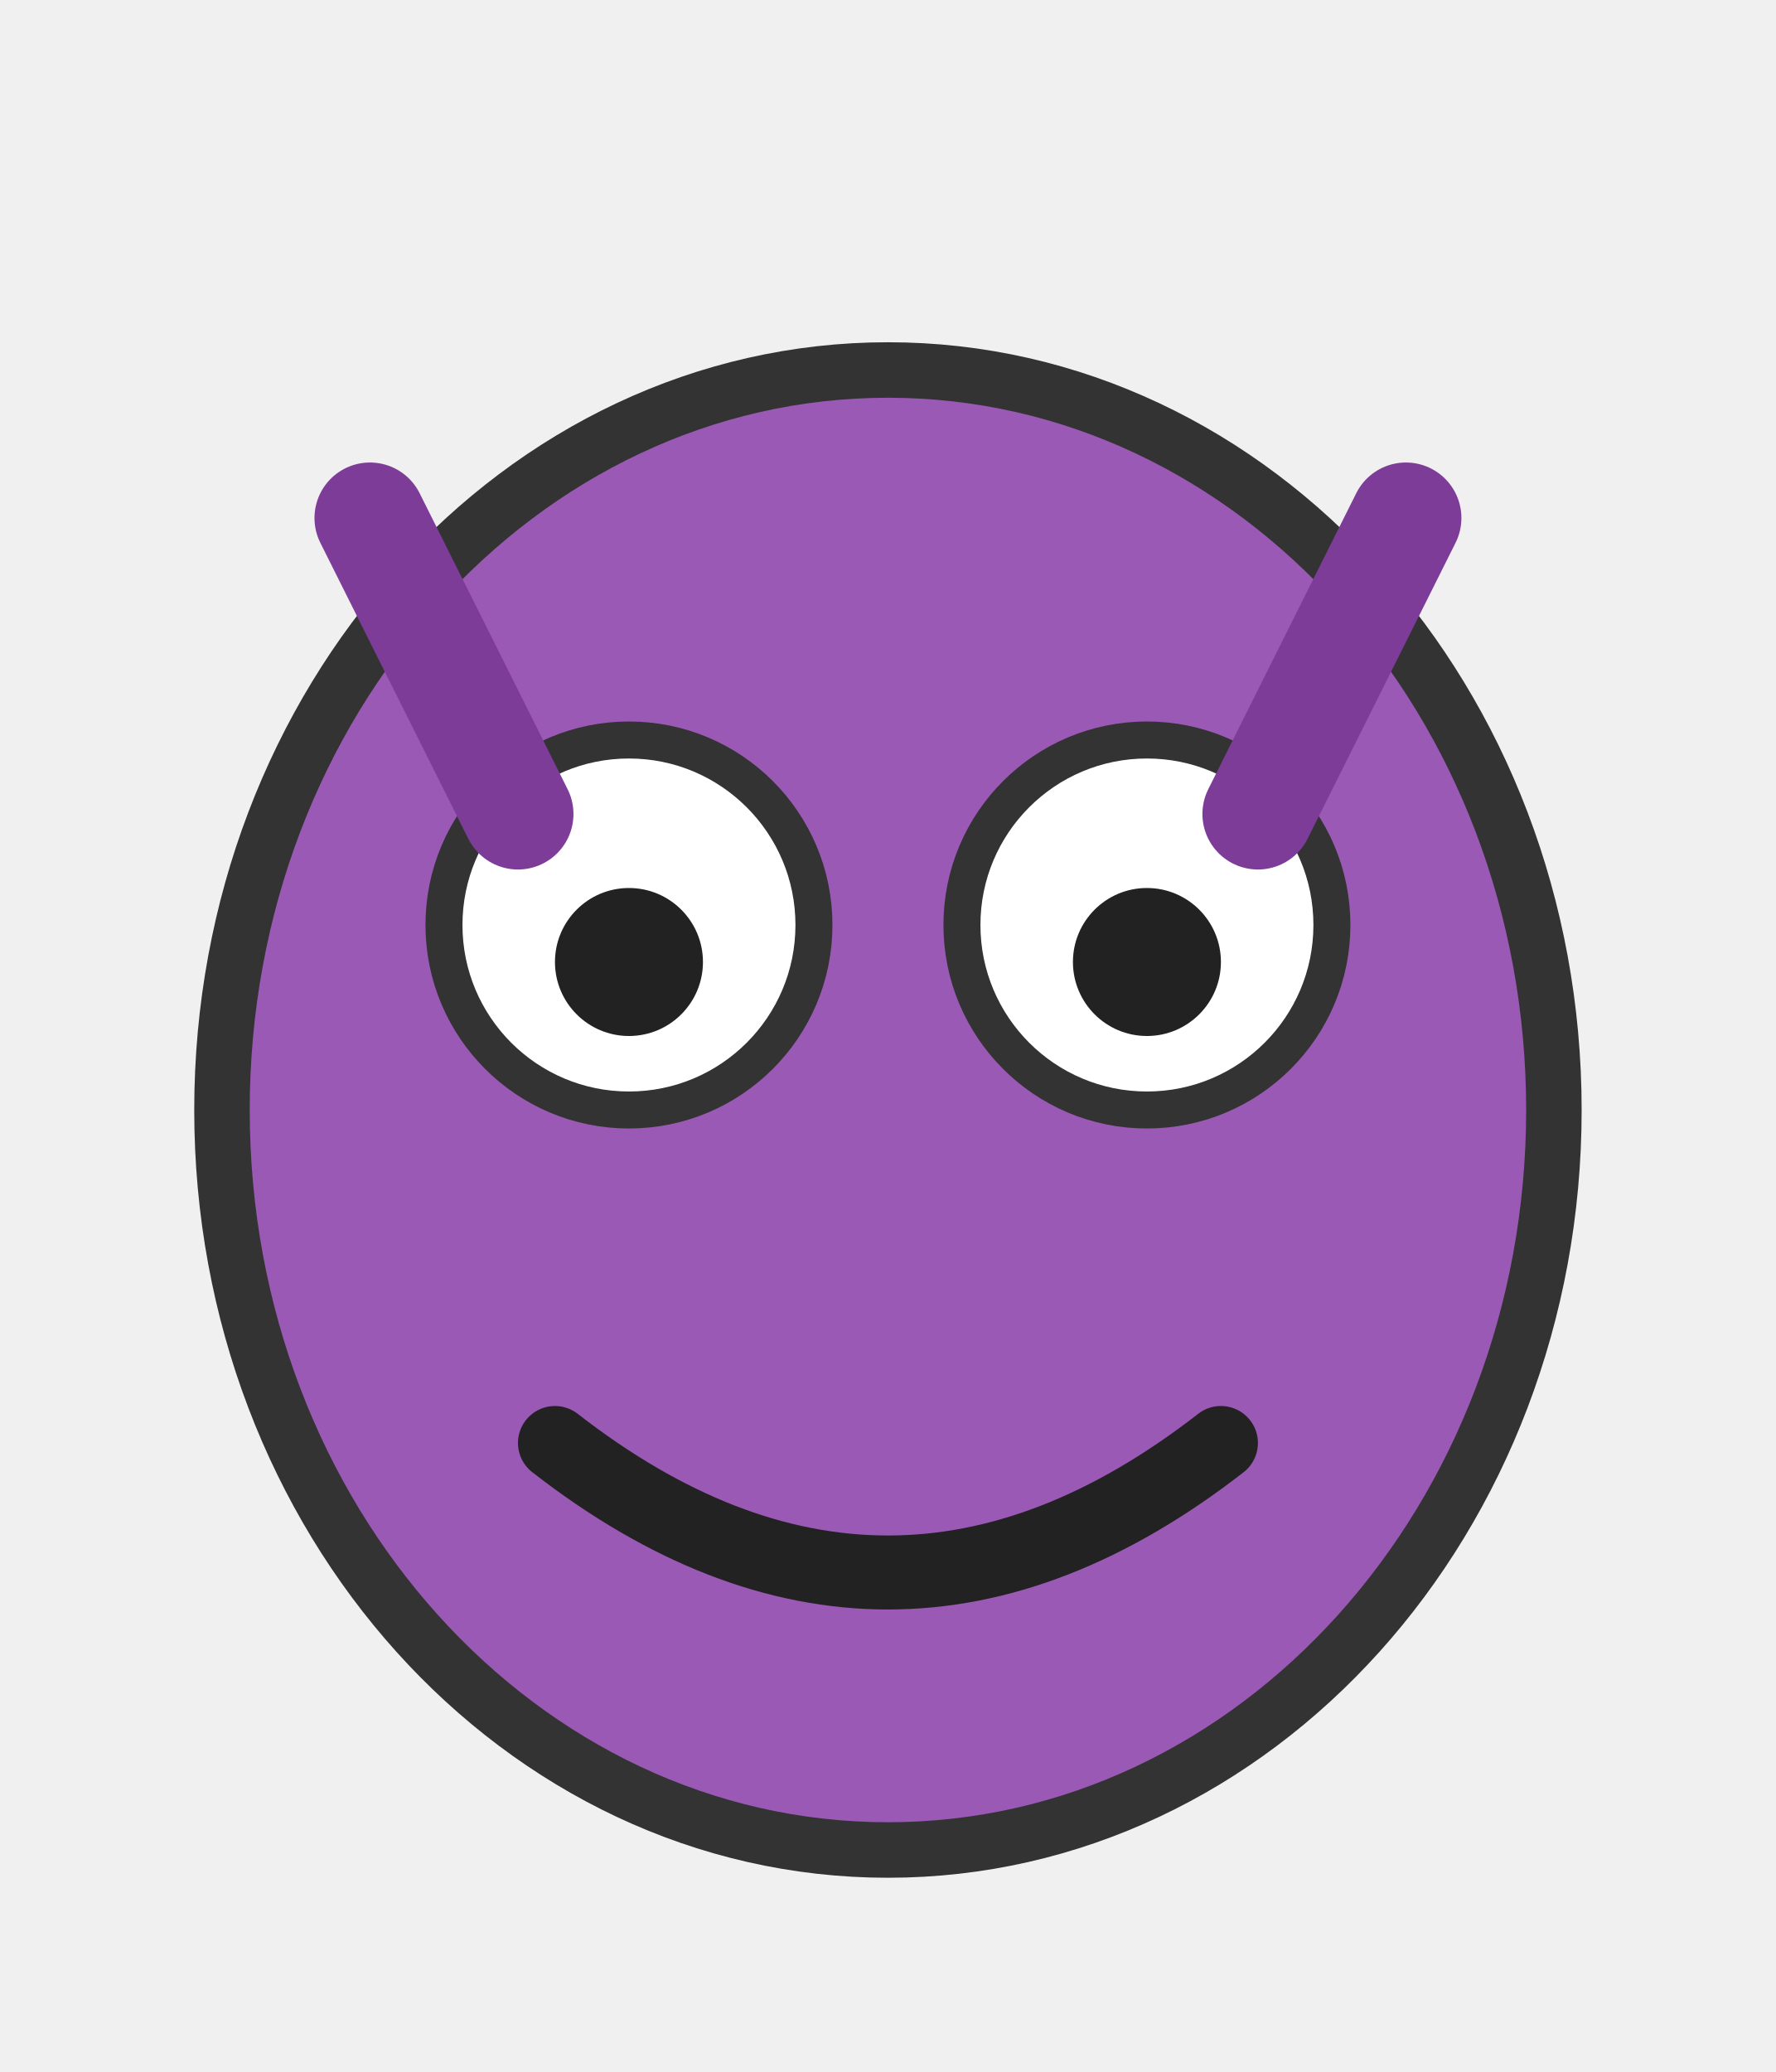
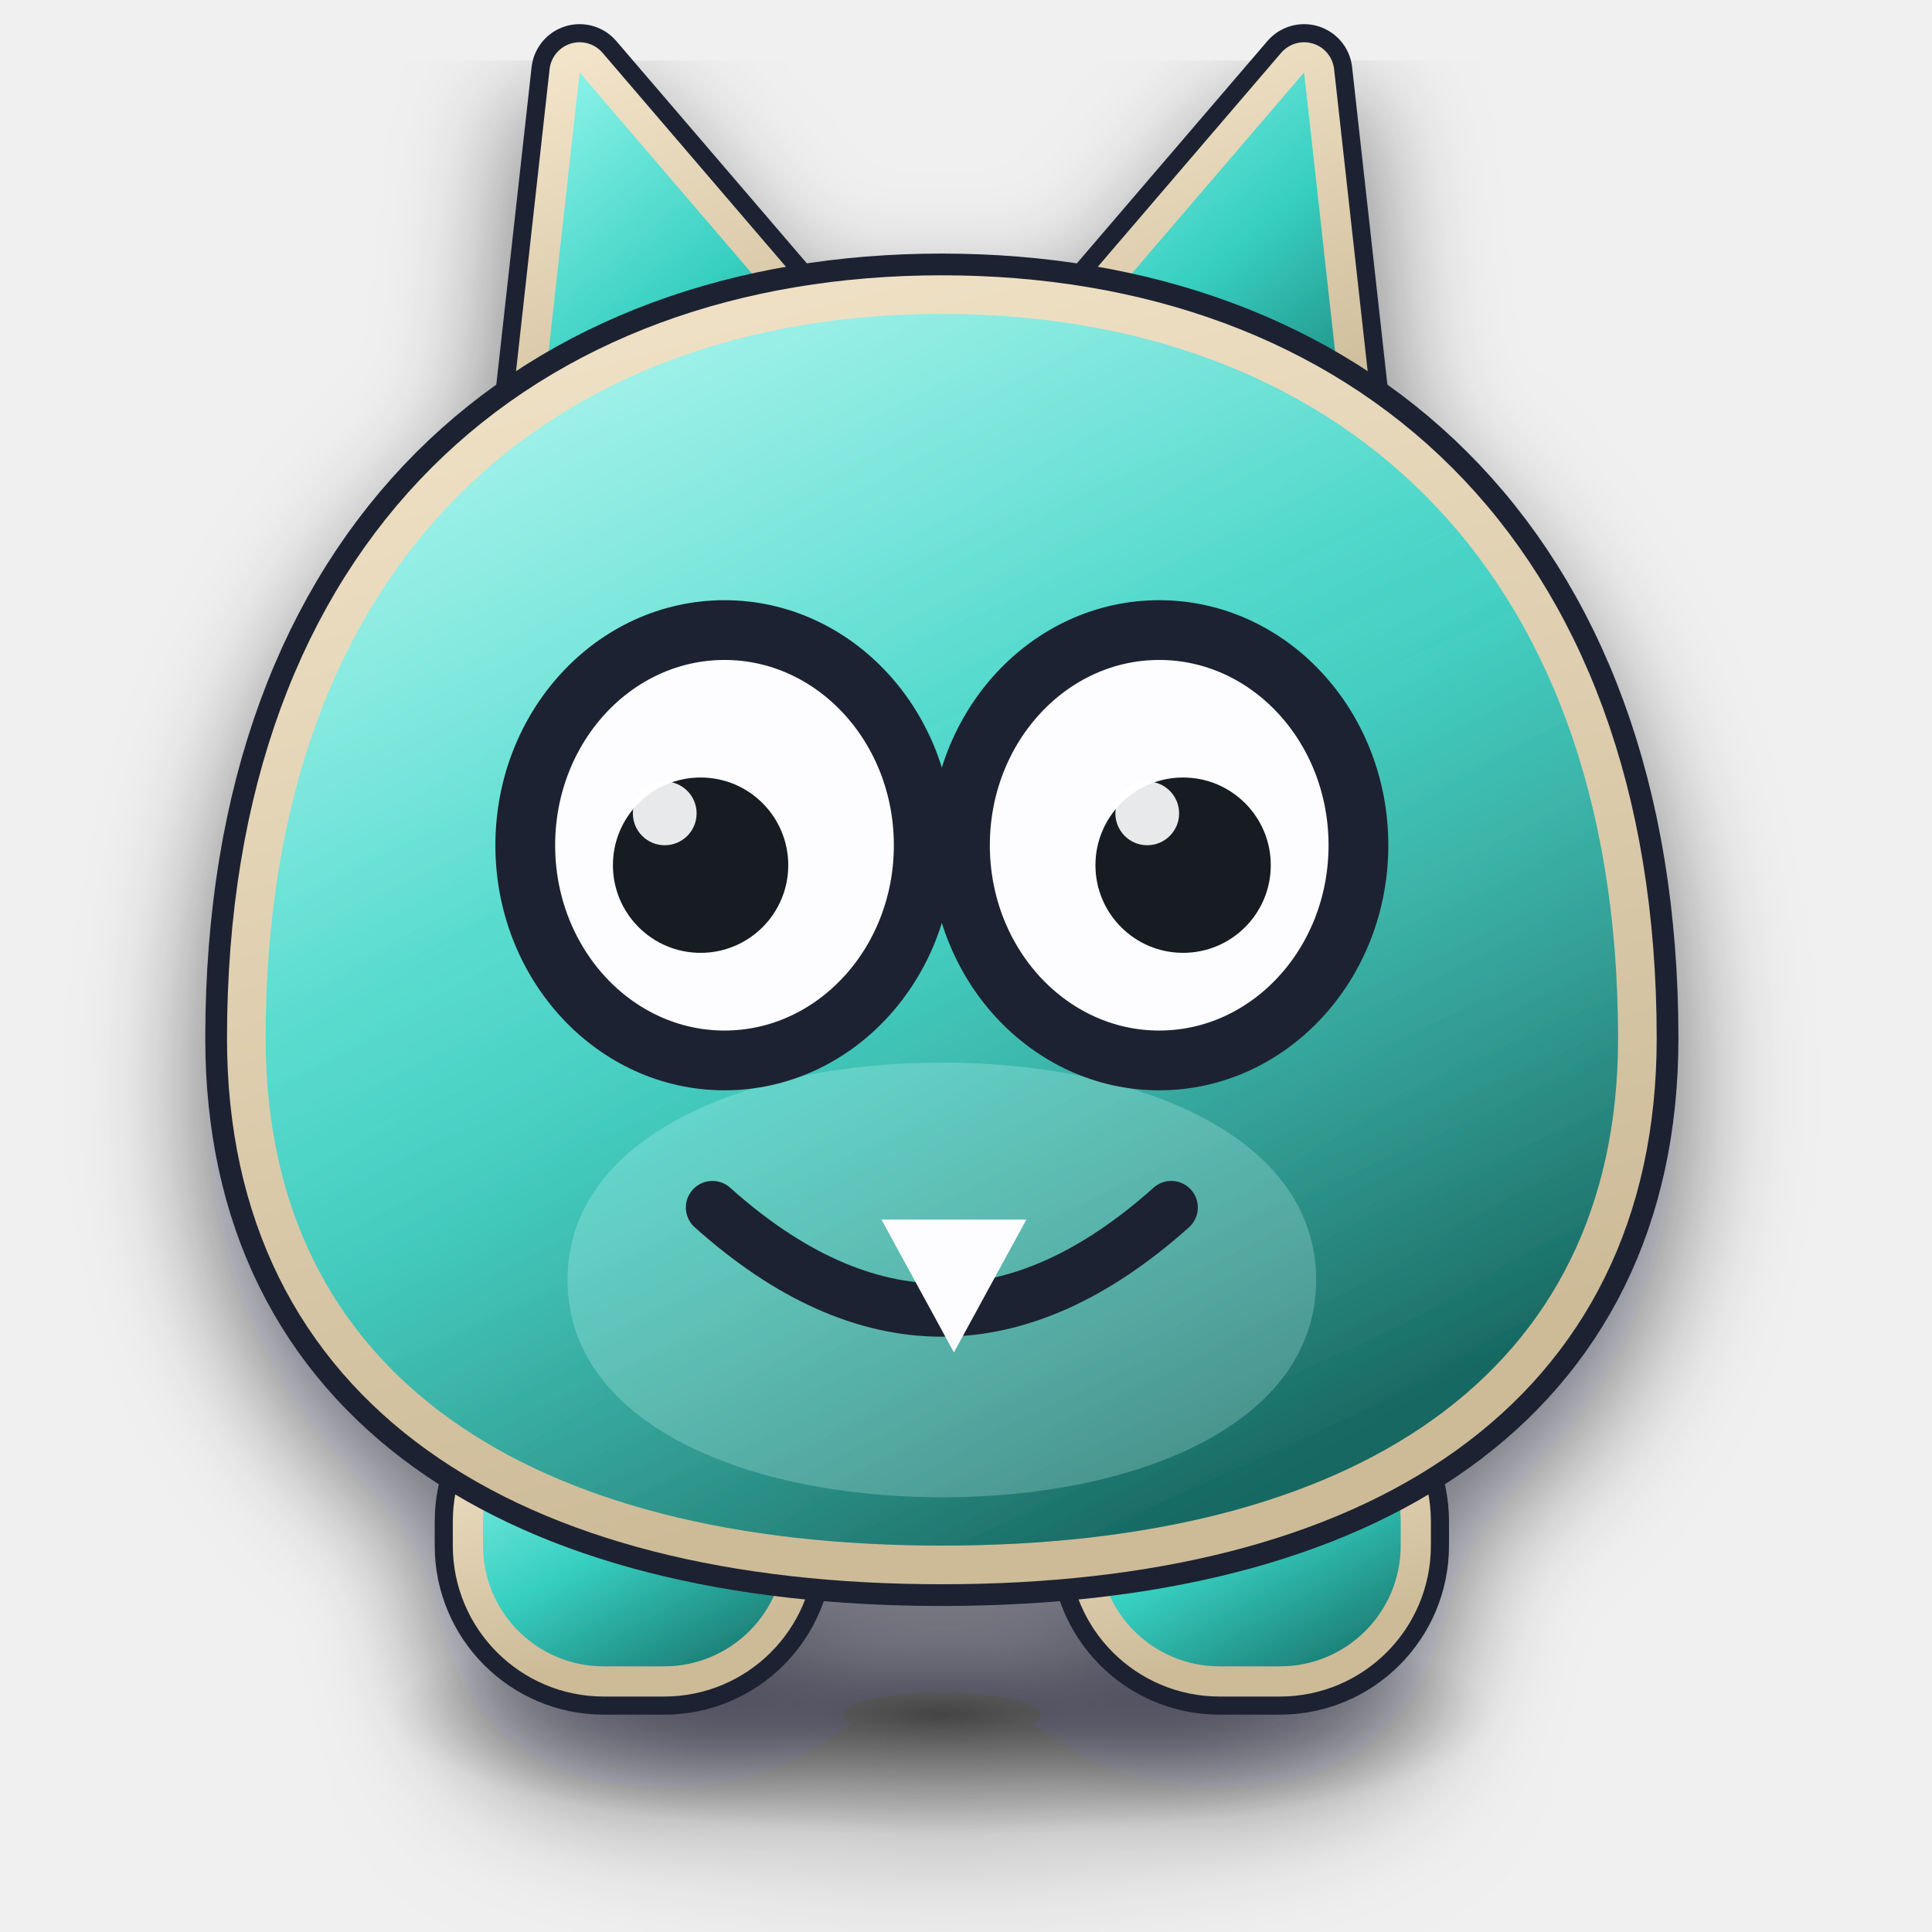
- <svg xmlns="http://www.w3.org/2000/svg" viewBox="0 0 96 112" role="img" aria-label="Monster">
-   <ellipse cx="48" cy="60" rx="36" ry="40" fill="#9b59b6" stroke="#333" stroke-width="3" />
-   <circle cx="34" cy="50" r="10" fill="#fff" stroke="#333" stroke-width="2" />
-   <circle cx="62" cy="50" r="10" fill="#fff" stroke="#333" stroke-width="2" />
-   <circle cx="34" cy="52" r="4" fill="#222" />
-   <circle cx="62" cy="52" r="4" fill="#222" />
-   <path d="M30 78q18 14 36 0" fill="none" stroke="#222" stroke-width="4" stroke-linecap="round" />
-   <path d="M20 28l8 16M76 28l-8 16" stroke="#7d3c98" stroke-width="6" stroke-linecap="round" />
+ <svg xmlns="http://www.w3.org/2000/svg" width="160" height="160" viewBox="0 0 160 160" role="img" aria-label="Lane Defender normal enemy">
+   <defs>
+     <linearGradient id="cd-fx-hot" x1="0" y1="0" x2="0.4" y2="1">
+       <stop offset="0" stop-color="#ffc24a" />
+       <stop offset="0.5" stop-color="#ff8c00" />
+       <stop offset="1" stop-color="#d14a00" />
+     </linearGradient>
+     <linearGradient id="cd-fx-sheen" x1="0.1" y1="0" x2="0.6" y2="1">
+       <stop offset="0" stop-color="#ffffff" stop-opacity="0.3" />
+       <stop offset="0.45" stop-color="#ffffff" stop-opacity="0.05" />
+       <stop offset="1" stop-color="#000000" stop-opacity="0.26" />
+     </linearGradient>
+     <filter id="cd-c-cast" x="-50%" y="-50%" width="200%" height="200%" color-interpolation-filters="sRGB">
+       <feDropShadow dx="0" dy="5" stdDeviation="5" flood-color="#05070a" flood-opacity="0.55" />
+     </filter>
+     <radialGradient id="cd-c-contact" cx="0.5" cy="0.5" r="0.5">
+       <stop offset="0" stop-color="#000" stop-opacity="0.62" />
+       <stop offset="0.6" stop-color="#000" stop-opacity="0.22" />
+       <stop offset="1" stop-color="#000" stop-opacity="0" />
+     </radialGradient>
+     <linearGradient id="cd-c-soldier-print" x1="0.18" y1="0" x2="0.82" y2="1">
+       <stop offset="0" stop-color="#9ccc65" />
+       <stop offset="0.5" stop-color="#6f9a4a" />
+       <stop offset="1" stop-color="#41632b" />
+     </linearGradient>
+     <linearGradient id="cd-c-soldier-edge" x1="0" y1="0" x2="0.3" y2="1">
+       <stop offset="0" stop-color="#f2e4c9" />
+       <stop offset="1" stop-color="#cdbb98" />
+     </linearGradient>
+     <linearGradient id="cd-c-soldier-sheen" x1="0.1" y1="0" x2="0.6" y2="1">
+       <stop offset="0" stop-color="#ffffff" stop-opacity="0.34" />
+       <stop offset="0.42" stop-color="#ffffff" stop-opacity="0.06" />
+       <stop offset="1" stop-color="#000000" stop-opacity="0.22" />
+     </linearGradient>
+     <linearGradient id="cd-c-skin-print" x1="0.18" y1="0" x2="0.82" y2="1">
+       <stop offset="0" stop-color="#fbe2c2" />
+       <stop offset="0.5" stop-color="#f0c79a" />
+       <stop offset="1" stop-color="#c89a6c" />
+     </linearGradient>
+     <linearGradient id="cd-c-skin-edge" x1="0" y1="0" x2="0.3" y2="1">
+       <stop offset="0" stop-color="#f2e4c9" />
+       <stop offset="1" stop-color="#cdbb98" />
+     </linearGradient>
+     <linearGradient id="cd-c-skin-sheen" x1="0.1" y1="0" x2="0.6" y2="1">
+       <stop offset="0" stop-color="#ffffff" stop-opacity="0.34" />
+       <stop offset="0.42" stop-color="#ffffff" stop-opacity="0.06" />
+       <stop offset="1" stop-color="#000000" stop-opacity="0.22" />
+     </linearGradient>
+     <linearGradient id="cd-c-gear-print" x1="0.18" y1="0" x2="0.82" y2="1">
+       <stop offset="0" stop-color="#5d697b" />
+       <stop offset="0.5" stop-color="#3b4350" />
+       <stop offset="1" stop-color="#242a34" />
+     </linearGradient>
+     <linearGradient id="cd-c-gear-edge" x1="0" y1="0" x2="0.3" y2="1">
+       <stop offset="0" stop-color="#f2e4c9" />
+       <stop offset="1" stop-color="#cdbb98" />
+     </linearGradient>
+     <linearGradient id="cd-c-gear-sheen" x1="0.1" y1="0" x2="0.6" y2="1">
+       <stop offset="0" stop-color="#ffffff" stop-opacity="0.34" />
+       <stop offset="0.42" stop-color="#ffffff" stop-opacity="0.06" />
+       <stop offset="1" stop-color="#000000" stop-opacity="0.22" />
+     </linearGradient>
+     <linearGradient id="cd-c-steel-print" x1="0.18" y1="0" x2="0.82" y2="1">
+       <stop offset="0" stop-color="#cfdcea" />
+       <stop offset="0.5" stop-color="#8fa3bb" />
+       <stop offset="1" stop-color="#596878" />
+     </linearGradient>
+     <linearGradient id="cd-c-steel-edge" x1="0" y1="0" x2="0.3" y2="1">
+       <stop offset="0" stop-color="#f2e4c9" />
+       <stop offset="1" stop-color="#cdbb98" />
+     </linearGradient>
+     <linearGradient id="cd-c-steel-sheen" x1="0.1" y1="0" x2="0.6" y2="1">
+       <stop offset="0" stop-color="#ffffff" stop-opacity="0.34" />
+       <stop offset="0.42" stop-color="#ffffff" stop-opacity="0.06" />
+       <stop offset="1" stop-color="#000000" stop-opacity="0.22" />
+     </linearGradient>
+     <linearGradient id="cd-c-mob-print" x1="0.18" y1="0" x2="0.82" y2="1">
+       <stop offset="0" stop-color="#86f0e6" />
+       <stop offset="0.5" stop-color="#36cfc0" />
+       <stop offset="1" stop-color="#1b7b73" />
+     </linearGradient>
+     <linearGradient id="cd-c-mob-edge" x1="0" y1="0" x2="0.3" y2="1">
+       <stop offset="0" stop-color="#f2e4c9" />
+       <stop offset="1" stop-color="#cdbb98" />
+     </linearGradient>
+     <linearGradient id="cd-c-mob-sheen" x1="0.1" y1="0" x2="0.6" y2="1">
+       <stop offset="0" stop-color="#ffffff" stop-opacity="0.34" />
+       <stop offset="0.42" stop-color="#ffffff" stop-opacity="0.06" />
+       <stop offset="1" stop-color="#000000" stop-opacity="0.22" />
+     </linearGradient>
+     <linearGradient id="cd-c-boss-print" x1="0.18" y1="0" x2="0.82" y2="1">
+       <stop offset="0" stop-color="#ffa78d" />
+       <stop offset="0.5" stop-color="#ff6b4a" />
+       <stop offset="1" stop-color="#9c2f17" />
+     </linearGradient>
+     <linearGradient id="cd-c-boss-edge" x1="0" y1="0" x2="0.3" y2="1">
+       <stop offset="0" stop-color="#f2e4c9" />
+       <stop offset="1" stop-color="#cdbb98" />
+     </linearGradient>
+     <linearGradient id="cd-c-boss-sheen" x1="0.1" y1="0" x2="0.6" y2="1">
+       <stop offset="0" stop-color="#ffffff" stop-opacity="0.34" />
+       <stop offset="0.42" stop-color="#ffffff" stop-opacity="0.06" />
+       <stop offset="1" stop-color="#000000" stop-opacity="0.22" />
+     </linearGradient>
+   </defs>
+   <g filter="url(#cd-c-cast)">
+     <ellipse cx="78" cy="142" rx="46" ry="10" fill="url(#cd-c-contact)" />
+     <path d="M44 42 L48 6 L72 34 Z" fill="none" stroke="#1d2430" stroke-width="8" stroke-linejoin="round" stroke-linecap="round" />
+     <path d="M44 42 L48 6 L72 34 Z" fill="none" stroke="url(#cd-c-soldier-edge)" stroke-width="5" stroke-linejoin="round" stroke-linecap="round" />
+     <path d="M44 42 L48 6 L72 34 Z" fill="url(#cd-c-mob-print)" />
+     <path d="M112 42 L108 6 L84 34 Z" fill="none" stroke="#1d2430" stroke-width="8" stroke-linejoin="round" stroke-linecap="round" />
+     <path d="M112 42 L108 6 L84 34 Z" fill="none" stroke="url(#cd-c-soldier-edge)" stroke-width="5" stroke-linejoin="round" stroke-linecap="round" />
+     <path d="M112 42 L108 6 L84 34 Z" fill="url(#cd-c-mob-print)" />
+     <path d="M50 116 H55 A10 10 0 0 1 65 126 V128 A10 10 0 0 1 55 138 H50 A10 10 0 0 1 40 128 V126 A10 10 0 0 1 50 116 Z" fill="none" stroke="#1d2430" stroke-width="8" stroke-linejoin="round" stroke-linecap="round" />
+     <path d="M50 116 H55 A10 10 0 0 1 65 126 V128 A10 10 0 0 1 55 138 H50 A10 10 0 0 1 40 128 V126 A10 10 0 0 1 50 116 Z" fill="none" stroke="url(#cd-c-soldier-edge)" stroke-width="5" stroke-linejoin="round" stroke-linecap="round" />
+     <path d="M50 116 H55 A10 10 0 0 1 65 126 V128 A10 10 0 0 1 55 138 H50 A10 10 0 0 1 40 128 V126 A10 10 0 0 1 50 116 Z" fill="url(#cd-c-mob-print)" />
+     <path d="M101 116 H106 A10 10 0 0 1 116 126 V128 A10 10 0 0 1 106 138 H101 A10 10 0 0 1 91 128 V126 A10 10 0 0 1 101 116 Z" fill="none" stroke="#1d2430" stroke-width="8" stroke-linejoin="round" stroke-linecap="round" />
+     <path d="M101 116 H106 A10 10 0 0 1 116 126 V128 A10 10 0 0 1 106 138 H101 A10 10 0 0 1 91 128 V126 A10 10 0 0 1 101 116 Z" fill="none" stroke="url(#cd-c-soldier-edge)" stroke-width="5" stroke-linejoin="round" stroke-linecap="round" />
+     <path d="M101 116 H106 A10 10 0 0 1 116 126 V128 A10 10 0 0 1 106 138 H101 A10 10 0 0 1 91 128 V126 A10 10 0 0 1 101 116 Z" fill="url(#cd-c-mob-print)" />
+     <path d="M22 86 C22 46 46 26 78 26 C110 26 134 46 134 86 C134 114 112 128 78 128 C44 128 22 114 22 86 Z" fill="none" stroke="#1d2430" stroke-width="10" stroke-linejoin="round" stroke-linecap="round" />
+     <path d="M22 86 C22 46 46 26 78 26 C110 26 134 46 134 86 C134 114 112 128 78 128 C44 128 22 114 22 86 Z" fill="none" stroke="url(#cd-c-soldier-edge)" stroke-width="6.4" stroke-linejoin="round" stroke-linecap="round" />
+     <path d="M22 86 C22 46 46 26 78 26 C110 26 134 46 134 86 C134 114 112 128 78 128 C44 128 22 114 22 86 Z" fill="url(#cd-c-mob-print)" />
+     <path d="M22 86 C22 46 46 26 78 26 C110 26 134 46 134 86 C134 114 112 128 78 128 C44 128 22 114 22 86 Z" fill="url(#cd-c-mob-sheen)" />
+     <path d="M47 106 C47 94 62 88 78 88 C94 88 109 94 109 106 C109 118 94 124 78 124 C62 124 47 118 47 106 Z" fill="#d6fffa" opacity="0.24" />
+     <g>
+       <ellipse cx="60" cy="70" rx="16.5" ry="17.82" fill="#fdfdff" />
+       <ellipse cx="60" cy="70" rx="16.5" ry="17.82" fill="none" stroke="#1d2430" stroke-width="4.95" />
+       <circle cx="58.02" cy="71.65" r="7.26" fill="#141a24" />
+       <circle cx="55.05" cy="67.36" r="2.64" fill="#fff" opacity="0.9" />
+     </g>
+     <g>
+       <ellipse cx="96" cy="70" rx="16.5" ry="17.82" fill="#fdfdff" />
+       <ellipse cx="96" cy="70" rx="16.5" ry="17.82" fill="none" stroke="#1d2430" stroke-width="4.95" />
+       <circle cx="97.98" cy="71.65" r="7.26" fill="#141a24" />
+       <circle cx="95.01" cy="67.36" r="2.64" fill="#fff" opacity="0.9" />
+     </g>
+     <path d="M59 100 q19 17 38 0" fill="none" stroke="#1d2430" stroke-width="4.4" stroke-linecap="round" />
+     <path d="M73 101 L85 101 L79 112 Z" fill="#fdfdff" />
+   </g>
</svg>
